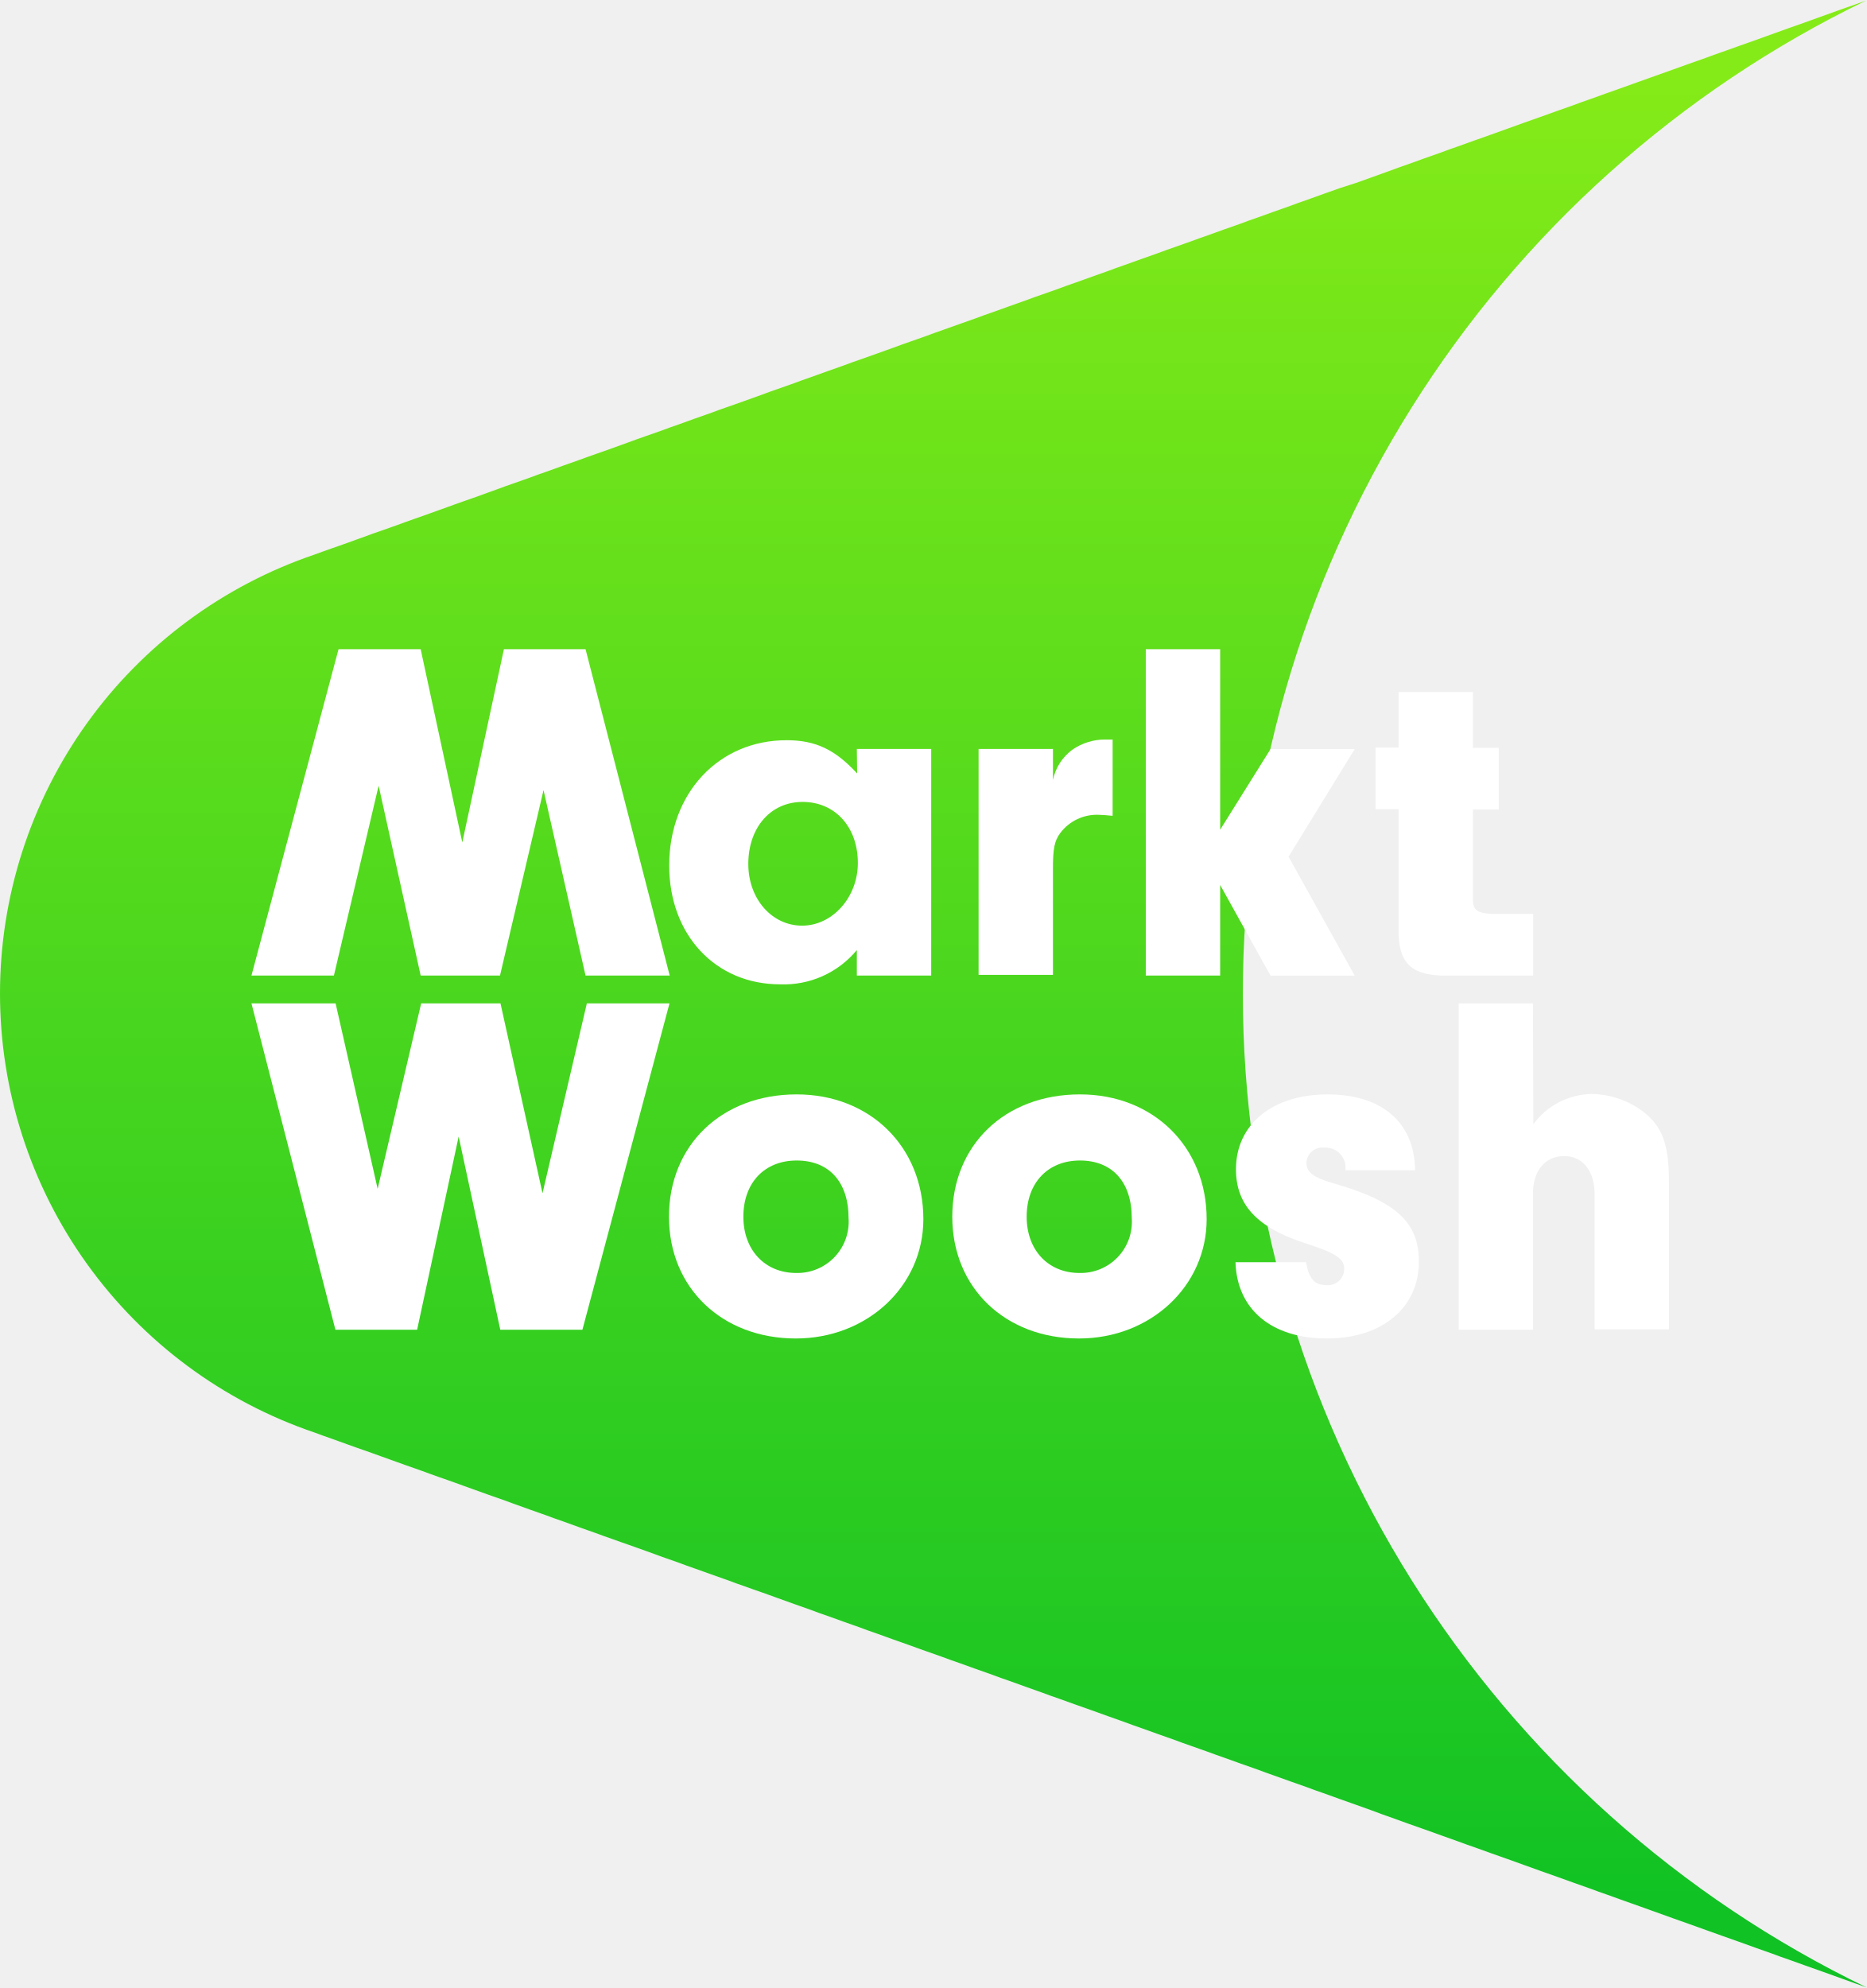
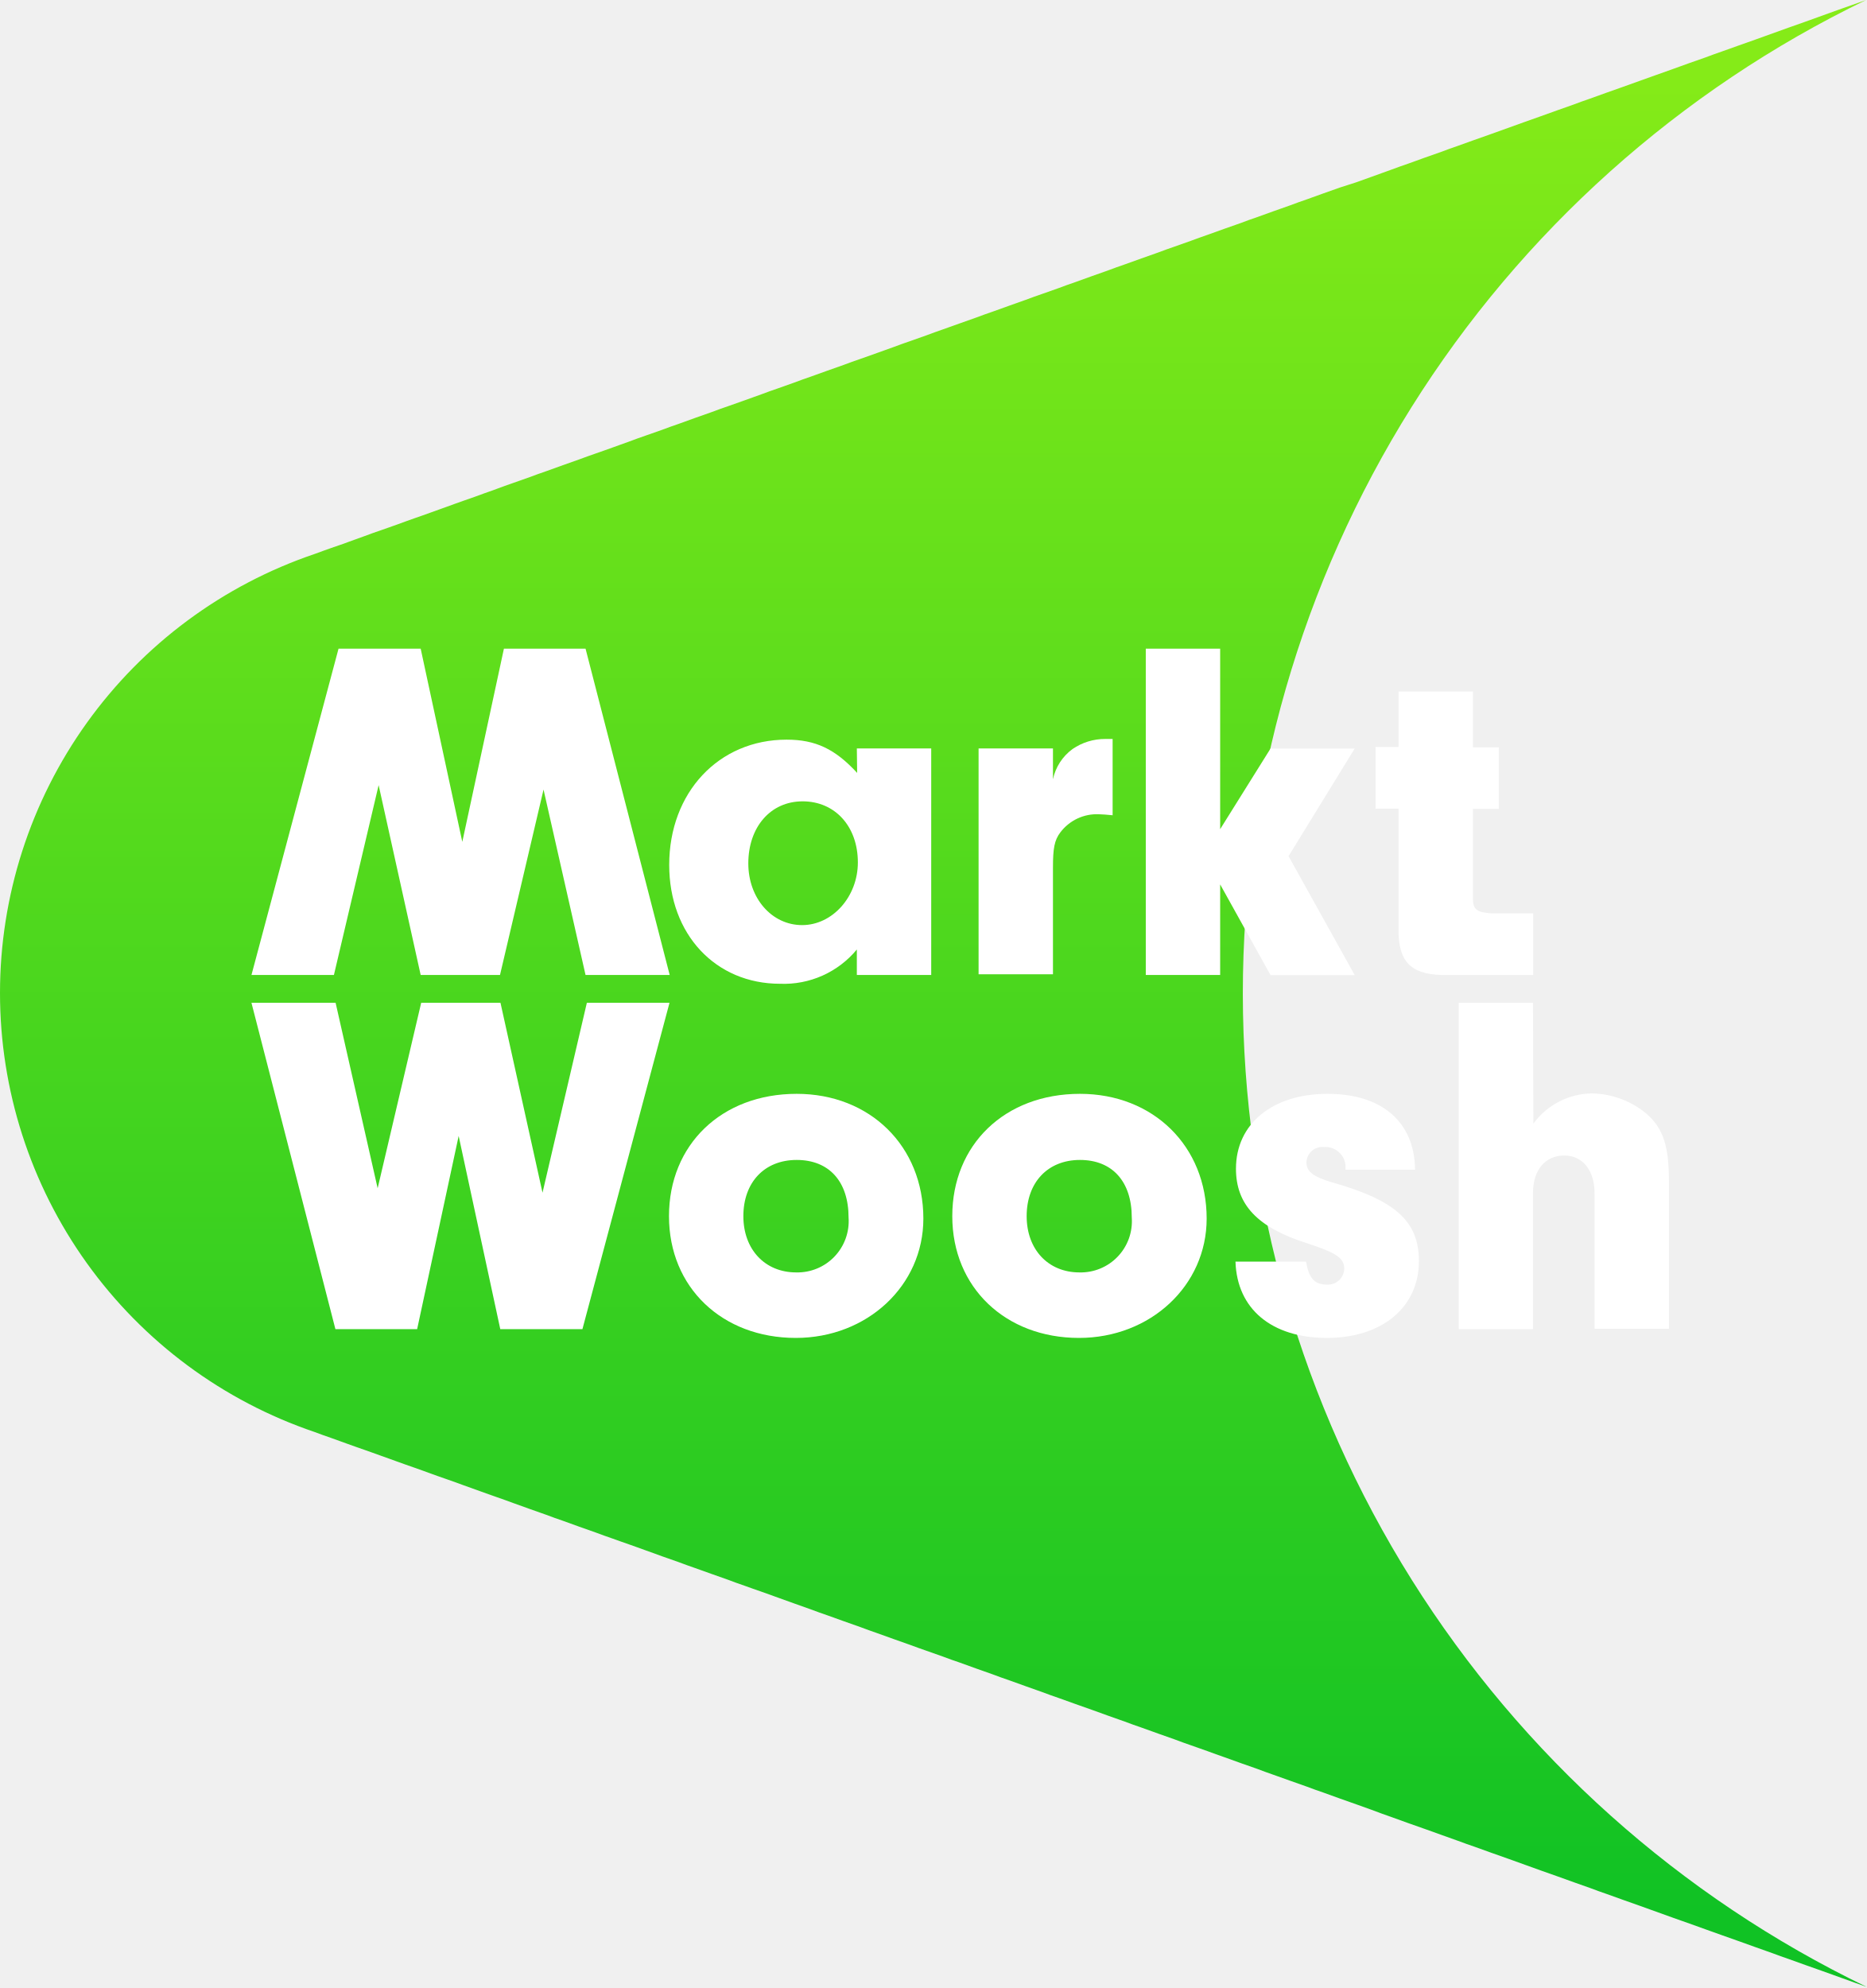
<svg xmlns="http://www.w3.org/2000/svg" width="77" height="82" viewBox="0 0 77 82" fill="none">
-   <path d="M51.267 41.017C51.265 32.457 53.676 24.071 58.224 16.82C62.772 9.569 69.273 3.747 76.979 0.023L75.815 0.434L74.452 0.925L73.77 1.166L72.406 1.657L71.725 1.898L71.039 2.143C70.814 2.222 70.585 2.301 70.361 2.388L69.675 2.629L68.993 2.875L68.316 3.116L67.63 3.361L66.948 3.606L66.266 3.847L65.584 4.093C65.356 4.172 65.127 4.251 64.903 4.338L64.221 4.579L63.539 4.824L62.857 5.065L61.494 5.556L60.812 5.797L60.13 6.042C59.901 6.121 59.673 6.2 59.448 6.288L58.763 6.529L58.085 6.774C57.856 6.853 57.628 6.932 57.399 7.019C57.17 7.107 56.821 7.223 56.534 7.331L55.931 7.547L55.27 7.759L54.589 8L53.907 8.246C53.678 8.325 53.45 8.404 53.225 8.491L52.543 8.732L51.862 8.977C51.633 9.056 51.404 9.135 51.18 9.223L50.494 9.464L49.812 9.709C49.588 9.788 49.359 9.867 49.13 9.954L48.449 10.195C48.22 10.274 47.995 10.353 47.767 10.441L47.085 10.682L46.403 10.927C46.175 11.006 45.946 11.085 45.721 11.172L45.04 11.414L44.358 11.659C44.129 11.738 43.901 11.817 43.676 11.904L42.994 12.145C42.766 12.224 42.537 12.303 42.312 12.39L41.631 12.632L40.949 12.877C40.72 12.956 40.492 13.035 40.267 13.122L39.586 13.363L38.9 13.608C38.675 13.687 38.446 13.766 38.218 13.854L37.536 14.095C37.307 14.174 37.083 14.253 36.854 14.34C36.626 14.427 36.401 14.498 36.172 14.585L35.491 14.826C35.262 14.905 35.033 14.985 34.809 15.072L34.127 15.313L33.445 15.558C33.217 15.637 32.988 15.716 32.764 15.803L32.082 16.044C31.853 16.123 31.625 16.203 31.4 16.29C31.175 16.377 30.943 16.448 30.718 16.535L30.037 16.776C29.808 16.855 29.579 16.934 29.355 17.021L28.669 17.263L27.991 17.508C27.762 17.587 27.534 17.666 27.309 17.753L26.623 17.994C26.395 18.073 26.17 18.152 25.942 18.239C25.713 18.327 25.488 18.398 25.26 18.485C25.031 18.572 24.807 18.643 24.578 18.726C24.349 18.809 24.121 18.884 23.896 18.971L23.215 19.212L22.533 19.458C22.304 19.537 22.076 19.616 21.851 19.703L21.169 19.944C20.941 20.023 20.712 20.102 20.487 20.189C20.263 20.276 20.03 20.347 19.806 20.434C19.581 20.522 19.348 20.593 19.124 20.676C18.899 20.759 18.667 20.834 18.442 20.921C18.218 21.008 17.985 21.079 17.76 21.166C17.536 21.253 17.303 21.324 17.078 21.407C16.854 21.49 16.621 21.565 16.397 21.653L15.715 21.894C15.482 21.973 15.258 22.052 15.029 22.139C14.8 22.226 14.576 22.297 14.351 22.384C14.127 22.471 13.894 22.542 13.665 22.625C13.437 22.709 13.212 22.783 12.984 22.871C9.198 24.154 5.91 26.591 3.581 29.839C1.252 33.088 0 36.984 0 40.981C0 44.978 1.252 48.875 3.581 52.123C5.91 55.372 9.198 57.809 12.984 59.092C13.212 59.179 13.437 59.258 13.665 59.337C13.894 59.416 14.119 59.504 14.347 59.583C14.576 59.662 14.8 59.749 15.029 59.824C15.258 59.898 15.482 59.99 15.715 60.069C15.948 60.148 16.168 60.235 16.397 60.314C16.625 60.393 16.85 60.48 17.078 60.555C17.307 60.63 17.532 60.722 17.76 60.801C17.989 60.88 18.213 60.967 18.442 61.042C18.671 61.117 18.895 61.208 19.124 61.287C19.352 61.366 19.577 61.453 19.806 61.532C20.034 61.611 20.259 61.699 20.487 61.773C20.716 61.848 20.941 61.94 21.169 62.019C21.398 62.098 21.622 62.185 21.851 62.264L22.533 62.505C22.757 62.592 22.986 62.671 23.215 62.75L23.896 62.996L24.578 63.237C24.807 63.324 25.031 63.403 25.26 63.482C25.488 63.561 25.713 63.648 25.942 63.723C26.17 63.798 26.395 63.889 26.628 63.968C26.86 64.047 27.081 64.135 27.305 64.214L27.991 64.455C28.216 64.542 28.444 64.621 28.669 64.7L29.355 64.945L30.037 65.186C30.261 65.274 30.489 65.353 30.718 65.432C30.947 65.511 31.171 65.598 31.4 65.673C31.629 65.748 31.853 65.839 32.082 65.918C32.31 65.997 32.535 66.084 32.764 66.163L33.445 66.404C33.67 66.492 33.898 66.571 34.127 66.65L34.809 66.895L35.491 67.136C35.715 67.224 35.944 67.302 36.172 67.381L36.854 67.627L37.536 67.868C37.765 67.955 37.993 68.034 38.218 68.113L38.9 68.354C39.128 68.442 39.357 68.52 39.586 68.6L40.267 68.845L40.949 69.086C41.173 69.173 41.402 69.252 41.631 69.331L42.312 69.576L42.994 69.818C43.219 69.905 43.447 69.984 43.676 70.063L44.358 70.308L45.04 70.549L45.721 70.794L46.403 71.036C46.628 71.123 46.856 71.202 47.085 71.281L47.767 71.526L48.449 71.767C48.677 71.855 48.902 71.933 49.13 72.013L49.812 72.254C50.041 72.341 50.269 72.42 50.494 72.499C50.718 72.578 50.951 72.665 51.176 72.744L51.862 72.985C52.086 73.073 52.315 73.152 52.539 73.231L53.225 73.476L53.907 73.717C54.131 73.804 54.36 73.883 54.589 73.962L55.27 74.207L55.952 74.449L56.555 74.665C56.842 74.773 57.133 74.881 57.424 74.981L58.102 75.226L58.787 75.467L59.469 75.712L60.147 75.954C60.376 76.041 60.604 76.12 60.833 76.199L61.514 76.444L62.196 76.685L63.56 77.176L64.242 77.417L64.923 77.662L65.605 77.903C65.834 77.99 66.058 78.07 66.287 78.148L66.969 78.394L67.65 78.635L69.014 79.125L69.696 79.367L70.378 79.612L71.064 79.857L71.745 80.098L72.427 80.344L73.109 80.585C73.333 80.672 73.562 80.751 73.791 80.83L74.472 81.075L75.154 81.316L76.518 81.807L77 81.977C69.295 78.258 62.794 72.443 58.242 65.198C53.691 57.953 51.274 49.572 51.267 41.017Z" fill="url(#paint0_linear_466_474)" />
-   <path d="M24.208 41.387H27.617L24.025 54.848H20.637L18.92 46.878L17.207 54.848H13.836L10.373 41.387H13.844L15.578 49.036L17.374 41.387H20.645L22.379 49.219L24.208 41.387Z" fill="white" />
-   <path d="M35.345 30.894H38.413V40.239H35.345V39.188C34.962 39.651 34.476 40.02 33.927 40.265C33.377 40.51 32.779 40.625 32.177 40.601C29.517 40.601 27.605 38.564 27.605 35.7C27.605 32.711 29.646 30.532 32.448 30.532C33.641 30.532 34.447 30.915 35.358 31.904L35.345 30.894ZM30.868 35.637C30.868 37.072 31.837 38.181 33.088 38.181C34.339 38.181 35.387 37.009 35.387 35.596C35.387 34.103 34.439 33.077 33.109 33.077C31.778 33.077 30.868 34.145 30.868 35.637Z" fill="white" />
-   <path d="M43.435 30.894V32.166C43.541 31.665 43.828 31.221 44.242 30.919C44.639 30.646 45.11 30.501 45.593 30.503H45.896V33.65C45.676 33.629 45.451 33.609 45.331 33.609C45.025 33.595 44.72 33.656 44.442 33.786C44.165 33.917 43.923 34.112 43.739 34.357C43.493 34.681 43.435 35.022 43.435 35.808V40.21H40.367V30.894H43.435Z" fill="white" />
-   <path d="M50.332 40.239H47.264V26.778H50.332V34.224L52.41 30.898H55.882L53.154 35.338L55.882 40.243H52.41L50.332 36.502V40.239Z" fill="white" />
-   <path d="M60.758 37.088C60.758 37.533 60.92 37.654 61.506 37.695H63.244V40.239H59.465C58.156 40.198 57.669 39.653 57.69 38.302V33.376H56.742V30.836H57.69V28.545H60.758V30.848H61.826V33.388H60.758V37.088Z" fill="white" />
-   <path d="M13.774 40.239H10.373L13.965 26.778H17.353L19.07 34.748L20.787 26.778H24.154L27.625 40.239H24.154L22.421 32.59L20.625 40.239H17.353L15.619 32.407L13.774 40.239Z" fill="white" />
-   <path d="M38.089 50.287C38.089 53.052 35.769 55.209 32.826 55.209C29.795 55.209 27.596 53.131 27.596 50.187C27.596 47.244 29.758 45.141 32.863 45.141C35.89 45.141 38.089 47.302 38.089 50.287ZM30.664 50.187C30.664 51.559 31.554 52.507 32.843 52.507C33.137 52.514 33.429 52.46 33.702 52.347C33.974 52.235 34.219 52.067 34.423 51.854C34.626 51.641 34.783 51.388 34.883 51.111C34.983 50.834 35.025 50.539 35.004 50.246C35.004 48.753 34.198 47.868 32.863 47.868C31.529 47.868 30.664 48.795 30.664 50.187Z" fill="white" />
-   <path d="M49.775 50.287C49.775 53.052 47.455 55.209 44.508 55.209C41.481 55.209 39.282 53.131 39.282 50.187C39.282 47.244 41.44 45.141 44.549 45.141C47.575 45.141 49.775 47.302 49.775 50.287ZM42.35 50.187C42.35 51.559 43.236 52.507 44.528 52.507C44.823 52.514 45.115 52.46 45.387 52.347C45.659 52.235 45.904 52.067 46.107 51.854C46.311 51.641 46.467 51.388 46.567 51.111C46.666 50.834 46.707 50.539 46.686 50.246C46.686 48.753 45.879 47.868 44.549 47.868C43.219 47.868 42.35 48.795 42.35 50.187Z" fill="white" />
-   <path d="M55.503 48.271V48.084C55.482 47.868 55.378 47.67 55.212 47.53C55.047 47.39 54.834 47.321 54.618 47.336C54.528 47.326 54.438 47.335 54.352 47.361C54.265 47.388 54.186 47.432 54.117 47.491C54.049 47.55 53.994 47.622 53.955 47.704C53.916 47.785 53.894 47.873 53.89 47.963C53.89 48.346 54.173 48.566 54.959 48.795C57.582 49.539 58.53 50.408 58.53 52.041C58.53 53.937 57.017 55.209 54.738 55.209C52.46 55.209 51.026 54.02 50.964 52.062H53.874C53.994 52.748 54.219 53.01 54.742 53.01C54.833 53.015 54.924 53.002 55.009 52.971C55.094 52.94 55.172 52.892 55.239 52.829C55.305 52.767 55.358 52.692 55.394 52.609C55.43 52.526 55.449 52.436 55.449 52.345C55.449 51.929 55.146 51.701 53.894 51.297C51.857 50.649 50.984 49.701 50.984 48.229C50.984 46.371 52.498 45.141 54.759 45.141C57.021 45.141 58.351 46.313 58.372 48.271H55.503Z" fill="white" />
-   <path d="M63.252 46.371C63.531 45.988 63.895 45.676 64.316 45.46C64.737 45.243 65.203 45.128 65.676 45.124C66.513 45.139 67.319 45.447 67.954 45.993C68.603 46.579 68.844 47.302 68.844 48.716V54.831H65.776V49.24C65.776 48.308 65.293 47.685 64.528 47.685C63.764 47.685 63.236 48.25 63.236 49.24V54.848H60.172V41.387H63.236L63.252 46.371Z" fill="white" />
+   <g id="Vector">
+     <path d="M51.267 40.994C51.265 32.434 53.676 24.048 58.224 16.797C62.772 9.546 69.273 3.724 76.979 -0L75.815 0.411L74.452 0.902L73.77 1.143L72.406 1.634L71.725 1.875L71.039 2.12C70.814 2.199 70.585 2.278 70.361 2.365L69.675 2.606L68.993 2.852L68.316 3.093L67.63 3.338L66.948 3.583L66.266 3.824L65.584 4.07C65.356 4.149 65.127 4.228 64.903 4.315L64.221 4.556L63.539 4.801L62.857 5.043L61.494 5.533L60.812 5.774L60.13 6.019C59.901 6.098 59.673 6.177 59.448 6.265L58.763 6.506L58.085 6.751C57.856 6.83 57.628 6.909 57.399 6.996C57.17 7.084 56.821 7.2 56.534 7.308L55.931 7.524L55.27 7.736L54.589 7.977L53.907 8.223C53.678 8.302 53.45 8.381 53.225 8.468L52.543 8.709L51.862 8.954C51.633 9.033 51.404 9.112 51.18 9.2L50.494 9.441L49.812 9.686C49.588 9.765 49.359 9.844 49.13 9.931L48.449 10.172C48.22 10.251 47.995 10.33 47.767 10.418L47.085 10.659L46.403 10.904C46.175 10.983 45.946 11.062 45.721 11.149L45.04 11.39L44.358 11.636C44.129 11.715 43.901 11.794 43.676 11.881L42.994 12.122C42.766 12.201 42.537 12.28 42.312 12.367L41.631 12.609L40.949 12.854C40.72 12.933 40.492 13.012 40.267 13.099L39.586 13.34L38.9 13.585C38.675 13.665 38.446 13.743 38.218 13.831L37.536 14.072C37.307 14.151 37.083 14.23 36.854 14.317C36.626 14.405 36.401 14.475 36.172 14.562L35.491 14.804C35.262 14.883 35.033 14.961 34.809 15.049L34.127 15.29L33.445 15.535C33.217 15.614 32.988 15.693 32.764 15.78L32.082 16.022C31.853 16.101 31.625 16.18 31.4 16.267C31.175 16.354 30.943 16.425 30.718 16.512L30.037 16.753C29.808 16.832 29.579 16.911 29.355 16.998L28.669 17.24L27.991 17.485C27.762 17.564 27.534 17.643 27.309 17.73L26.623 17.971C26.395 18.05 26.17 18.129 25.942 18.217C25.713 18.304 25.488 18.375 25.26 18.462C25.031 18.549 24.807 18.62 24.578 18.703C24.349 18.786 24.121 18.861 23.896 18.948L23.215 19.189L22.533 19.435C22.304 19.514 22.076 19.593 21.851 19.68L21.169 19.921C20.941 20 20.712 20.079 20.487 20.166C20.263 20.254 20.03 20.324 19.806 20.412C19.581 20.499 19.348 20.57 19.124 20.653C18.899 20.736 18.667 20.811 18.442 20.898C18.218 20.985 17.985 21.056 17.76 21.143C17.536 21.23 17.303 21.301 17.078 21.384C16.854 21.468 16.621 21.542 16.397 21.63L15.715 21.871C15.482 21.95 15.258 22.029 15.029 22.116C14.8 22.203 14.576 22.274 14.351 22.361C14.127 22.449 13.894 22.519 13.665 22.602C13.437 22.686 13.212 22.76 12.984 22.848C9.198 24.131 5.91 26.568 3.581 29.816C1.252 33.065 0 36.961 0 40.958C0 44.955 1.252 48.852 3.581 52.1C5.91 55.349 9.198 57.786 12.984 59.069C13.212 59.156 13.437 59.235 13.665 59.314C13.894 59.393 14.119 59.481 14.347 59.56C14.576 59.639 14.8 59.726 15.029 59.801C15.258 59.876 15.482 59.967 15.715 60.046C15.948 60.125 16.168 60.212 16.397 60.291C16.625 60.37 16.85 60.458 17.078 60.532C17.307 60.607 17.532 60.699 17.76 60.778C17.989 60.857 18.213 60.944 18.442 61.019C18.671 61.094 18.895 61.185 19.124 61.264C19.352 61.343 19.577 61.43 19.806 61.509C20.034 61.588 20.259 61.676 20.487 61.751C20.716 61.825 20.941 61.917 21.169 61.996C21.398 62.075 21.622 62.162 21.851 62.241L22.533 62.482C22.757 62.569 22.986 62.648 23.215 62.727L23.896 62.973L24.578 63.214C24.807 63.301 25.031 63.38 25.26 63.459C25.488 63.538 25.713 63.625 25.942 63.7C26.17 63.775 26.395 63.867 26.628 63.946C26.86 64.025 27.081 64.112 27.305 64.191L27.991 64.432C28.216 64.519 28.444 64.598 28.669 64.677L29.355 64.922L30.037 65.163C30.261 65.251 30.49 65.33 30.718 65.409C30.947 65.488 31.171 65.575 31.4 65.65C31.629 65.725 31.853 65.816 32.082 65.895C32.31 65.974 32.535 66.061 32.764 66.14L33.445 66.382C33.67 66.469 33.898 66.548 34.127 66.627L34.809 66.872L35.491 67.113C35.715 67.201 35.944 67.279 36.172 67.359L36.854 67.604L37.536 67.845C37.765 67.932 37.993 68.011 38.218 68.09L38.9 68.331C39.128 68.419 39.357 68.498 39.586 68.576L40.267 68.822L40.949 69.063C41.173 69.15 41.402 69.229 41.631 69.308L42.312 69.553L42.994 69.795C43.219 69.882 43.447 69.961 43.676 70.04L44.358 70.285L45.04 70.526L45.721 70.772L46.403 71.013C46.628 71.1 46.856 71.179 47.085 71.258L47.767 71.503L48.449 71.744C48.677 71.832 48.902 71.911 49.13 71.99L49.812 72.231C50.041 72.318 50.269 72.397 50.494 72.476C50.718 72.555 50.951 72.642 51.176 72.721L51.862 72.962C52.086 73.05 52.315 73.129 52.539 73.208L53.225 73.453L53.907 73.694C54.131 73.781 54.36 73.86 54.589 73.939L55.27 74.185L55.952 74.426L56.555 74.642C56.842 74.75 57.133 74.858 57.424 74.958L58.102 75.203L58.787 75.444L59.469 75.689L60.147 75.931C60.376 76.018 60.604 76.097 60.833 76.176L61.514 76.421L62.196 76.662L63.56 77.153L64.242 77.394L64.923 77.639L65.605 77.88C65.834 77.968 66.058 78.047 66.287 78.126L66.969 78.371L67.65 78.612L69.014 79.103L69.696 79.344L70.378 79.589L71.064 79.834L71.745 80.075L72.427 80.32L73.109 80.562C73.333 80.649 73.562 80.728 73.791 80.807L74.472 81.052L75.154 81.293L76.518 81.784L77 81.954C69.295 78.235 62.794 72.42 58.242 65.175C53.691 57.93 51.274 49.55 51.267 40.994Z" fill="url(#paint0_linear_729_2413)" />
+     <path d="M24.208 41.364H27.617L24.025 54.825H20.637L18.92 46.855L17.207 54.825H13.836L10.373 41.364H13.844L15.578 49.013L17.374 41.364H20.645L22.379 49.196L24.208 41.364Z" fill="white" />
+     <path d="M35.345 30.871H38.413V40.216H35.345V39.165C34.962 39.628 34.476 39.997 33.927 40.242C33.377 40.487 32.779 40.602 32.177 40.578C29.517 40.578 27.605 38.541 27.605 35.677C27.605 32.688 29.646 30.509 32.448 30.509C33.641 30.509 34.447 30.892 35.358 31.881L35.345 30.871ZM30.868 35.614C30.868 37.049 31.837 38.158 33.088 38.158C34.339 38.158 35.387 36.986 35.387 35.573C35.387 34.08 34.439 33.053 33.109 33.053C31.778 33.053 30.868 34.122 30.868 35.614Z" fill="white" />
+     <path d="M43.435 30.871V32.143C43.541 31.642 43.828 31.198 44.242 30.896C44.639 30.623 45.11 30.478 45.593 30.48H45.896V33.627C45.676 33.606 45.451 33.586 45.331 33.586C45.025 33.572 44.72 33.633 44.442 33.763C44.165 33.894 43.923 34.09 43.739 34.334C43.493 34.658 43.435 34.999 43.435 35.785V40.187H40.367V30.871H43.435Z" fill="white" />
+     <path d="M50.332 40.216H47.264V26.755H50.332V34.201L52.41 30.875H55.882L53.154 35.315L55.882 40.221H52.41L50.332 36.479V40.216Z" fill="white" />
+     <path d="M60.758 37.065C60.758 37.51 60.92 37.631 61.506 37.672H63.244V40.216H59.465C58.156 40.175 57.669 39.63 57.69 38.279V33.353H56.742V30.813H57.69V28.522H60.758V30.825H61.826V33.365H60.758V37.065Z" fill="white" />
+     <path d="M13.774 40.216H10.373L13.965 26.755H17.353L19.07 34.725L20.787 26.755H24.154L27.625 40.216H24.154L22.421 32.567L20.625 40.216H17.353L15.619 32.384L13.774 40.216Z" fill="white" />
+     <path d="M38.089 50.264C38.089 53.029 35.769 55.186 32.826 55.186C29.795 55.186 27.596 53.108 27.596 50.164C27.596 47.221 29.758 45.118 32.863 45.118C35.89 45.118 38.089 47.279 38.089 50.264ZM30.664 50.164C30.664 51.536 31.554 52.484 32.843 52.484C33.137 52.491 33.429 52.437 33.702 52.324C33.974 52.212 34.219 52.044 34.423 51.831C34.626 51.618 34.783 51.365 34.883 51.088C34.983 50.811 35.025 50.516 35.004 50.223C35.004 48.73 34.198 47.845 32.863 47.845C31.529 47.845 30.664 48.772 30.664 50.164Z" fill="white" />
+     <path d="M49.775 50.264C49.775 53.029 47.455 55.186 44.508 55.186C41.481 55.186 39.282 53.108 39.282 50.164C39.282 47.221 41.44 45.118 44.549 45.118C47.575 45.118 49.775 47.279 49.775 50.264ZM42.35 50.164C42.35 51.536 43.236 52.484 44.528 52.484C44.823 52.491 45.115 52.437 45.387 52.324C45.659 52.212 45.904 52.044 46.107 51.831C46.311 51.618 46.467 51.365 46.567 51.088C46.666 50.811 46.707 50.516 46.686 50.223C46.686 48.73 45.879 47.845 44.549 47.845C43.219 47.845 42.35 48.772 42.35 50.164Z" fill="white" />
+     <path d="M55.503 48.248V48.061C55.482 47.846 55.378 47.647 55.212 47.507C55.047 47.367 54.834 47.297 54.618 47.313C54.528 47.303 54.438 47.312 54.352 47.338C54.265 47.365 54.186 47.409 54.117 47.468C54.049 47.527 53.994 47.599 53.955 47.681C53.916 47.762 53.894 47.85 53.89 47.94C53.89 48.323 54.173 48.543 54.959 48.772C57.582 49.516 58.53 50.385 58.53 52.019C58.53 53.914 57.017 55.186 54.738 55.186C52.46 55.186 51.026 53.997 50.964 52.039H53.874C53.994 52.725 54.219 52.987 54.742 52.987C54.833 52.992 54.924 52.979 55.009 52.948C55.094 52.917 55.172 52.868 55.239 52.806C55.305 52.744 55.358 52.669 55.394 52.586C55.43 52.502 55.449 52.413 55.449 52.322C55.449 51.906 55.146 51.678 53.894 51.274C51.857 50.626 50.984 49.678 50.984 48.206C50.984 46.348 52.498 45.118 54.759 45.118C57.021 45.118 58.351 46.29 58.372 48.248H55.503Z" fill="white" />
+     <path d="M63.252 46.348C63.531 45.965 63.895 45.653 64.316 45.437C64.737 45.22 65.203 45.105 65.676 45.101C66.513 45.117 67.319 45.424 67.954 45.97C68.603 46.556 68.844 47.279 68.844 48.693V54.808H65.776V49.217C65.776 48.285 65.293 47.662 64.528 47.662C63.764 47.662 63.236 48.227 63.236 49.217V54.825H60.172V41.364H63.236L63.252 46.348Z" fill="white" />
+   </g>
  <defs>
-     <linearGradient id="paint0_linear_466_474" x1="38.471" y1="2.97" x2="38.471" y2="78.926" gradientUnits="userSpaceOnUse">
+     <linearGradient id="paint0_linear_729_2413" x1="38.471" y1="2.947" x2="38.471" y2="78.903" gradientUnits="userSpaceOnUse">
      <stop stop-color="#85EB18" />
      <stop offset="1" stop-color="#10C224" />
    </linearGradient>
  </defs>
</svg>
